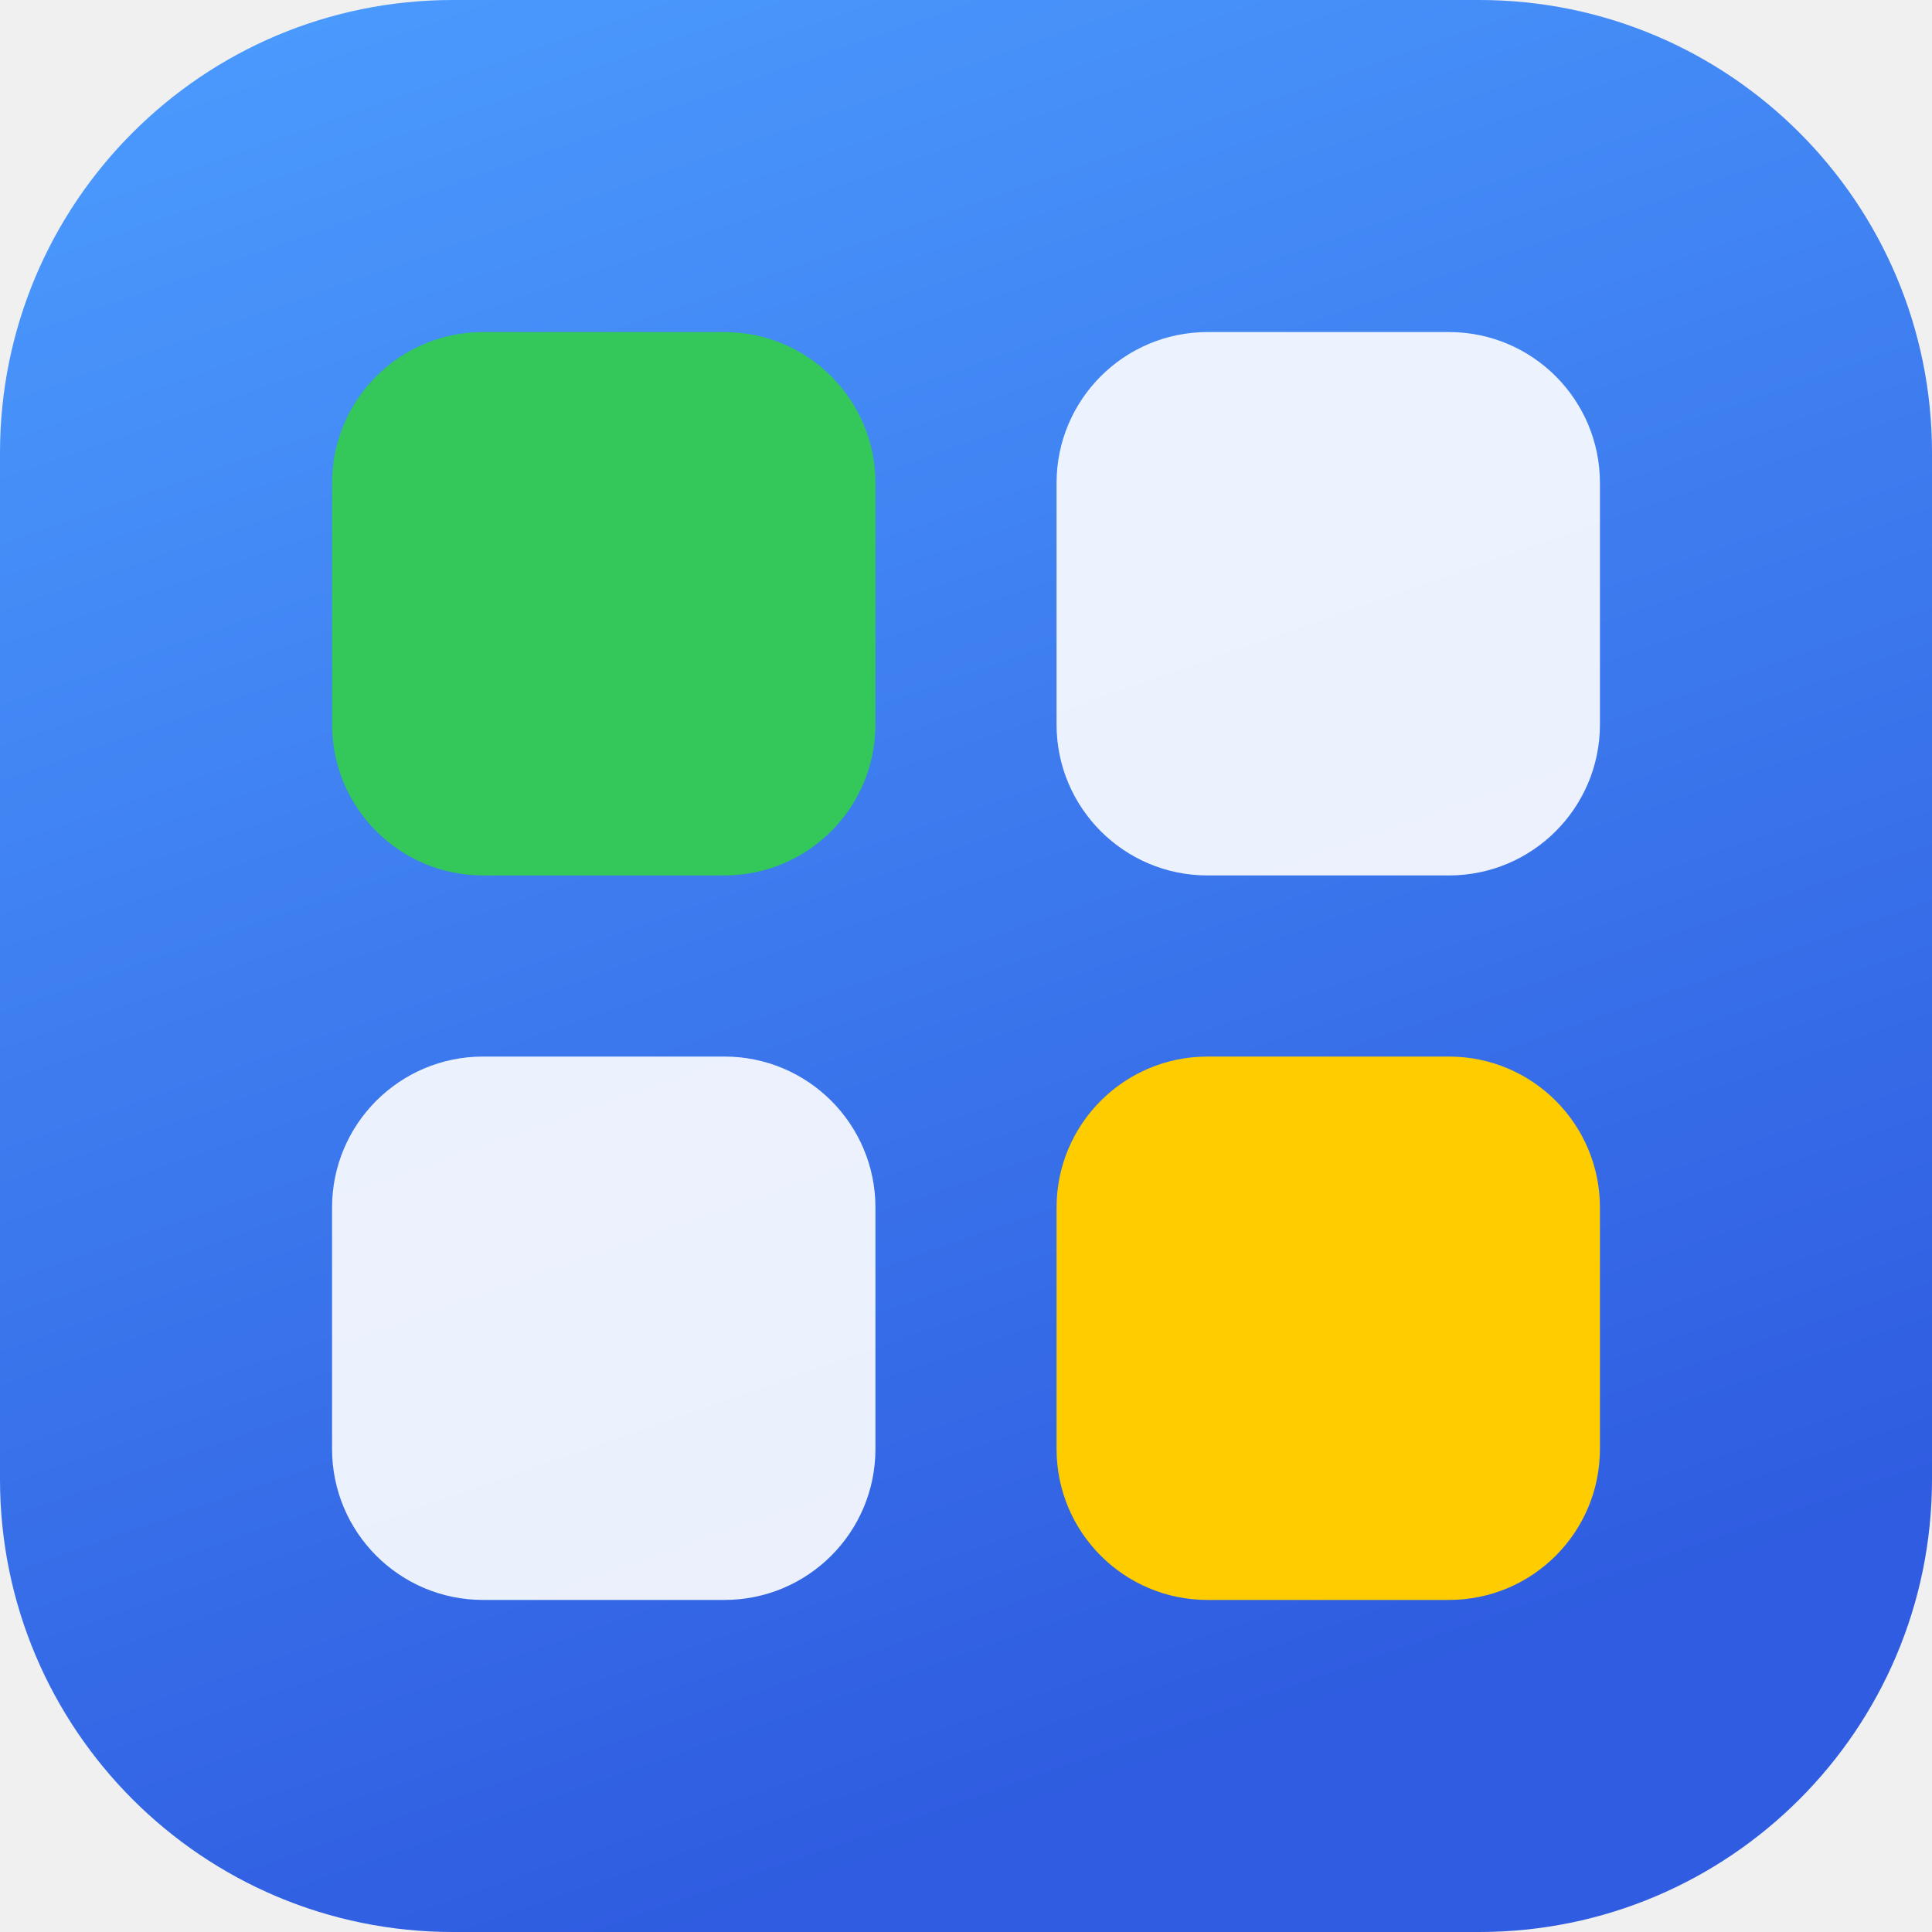
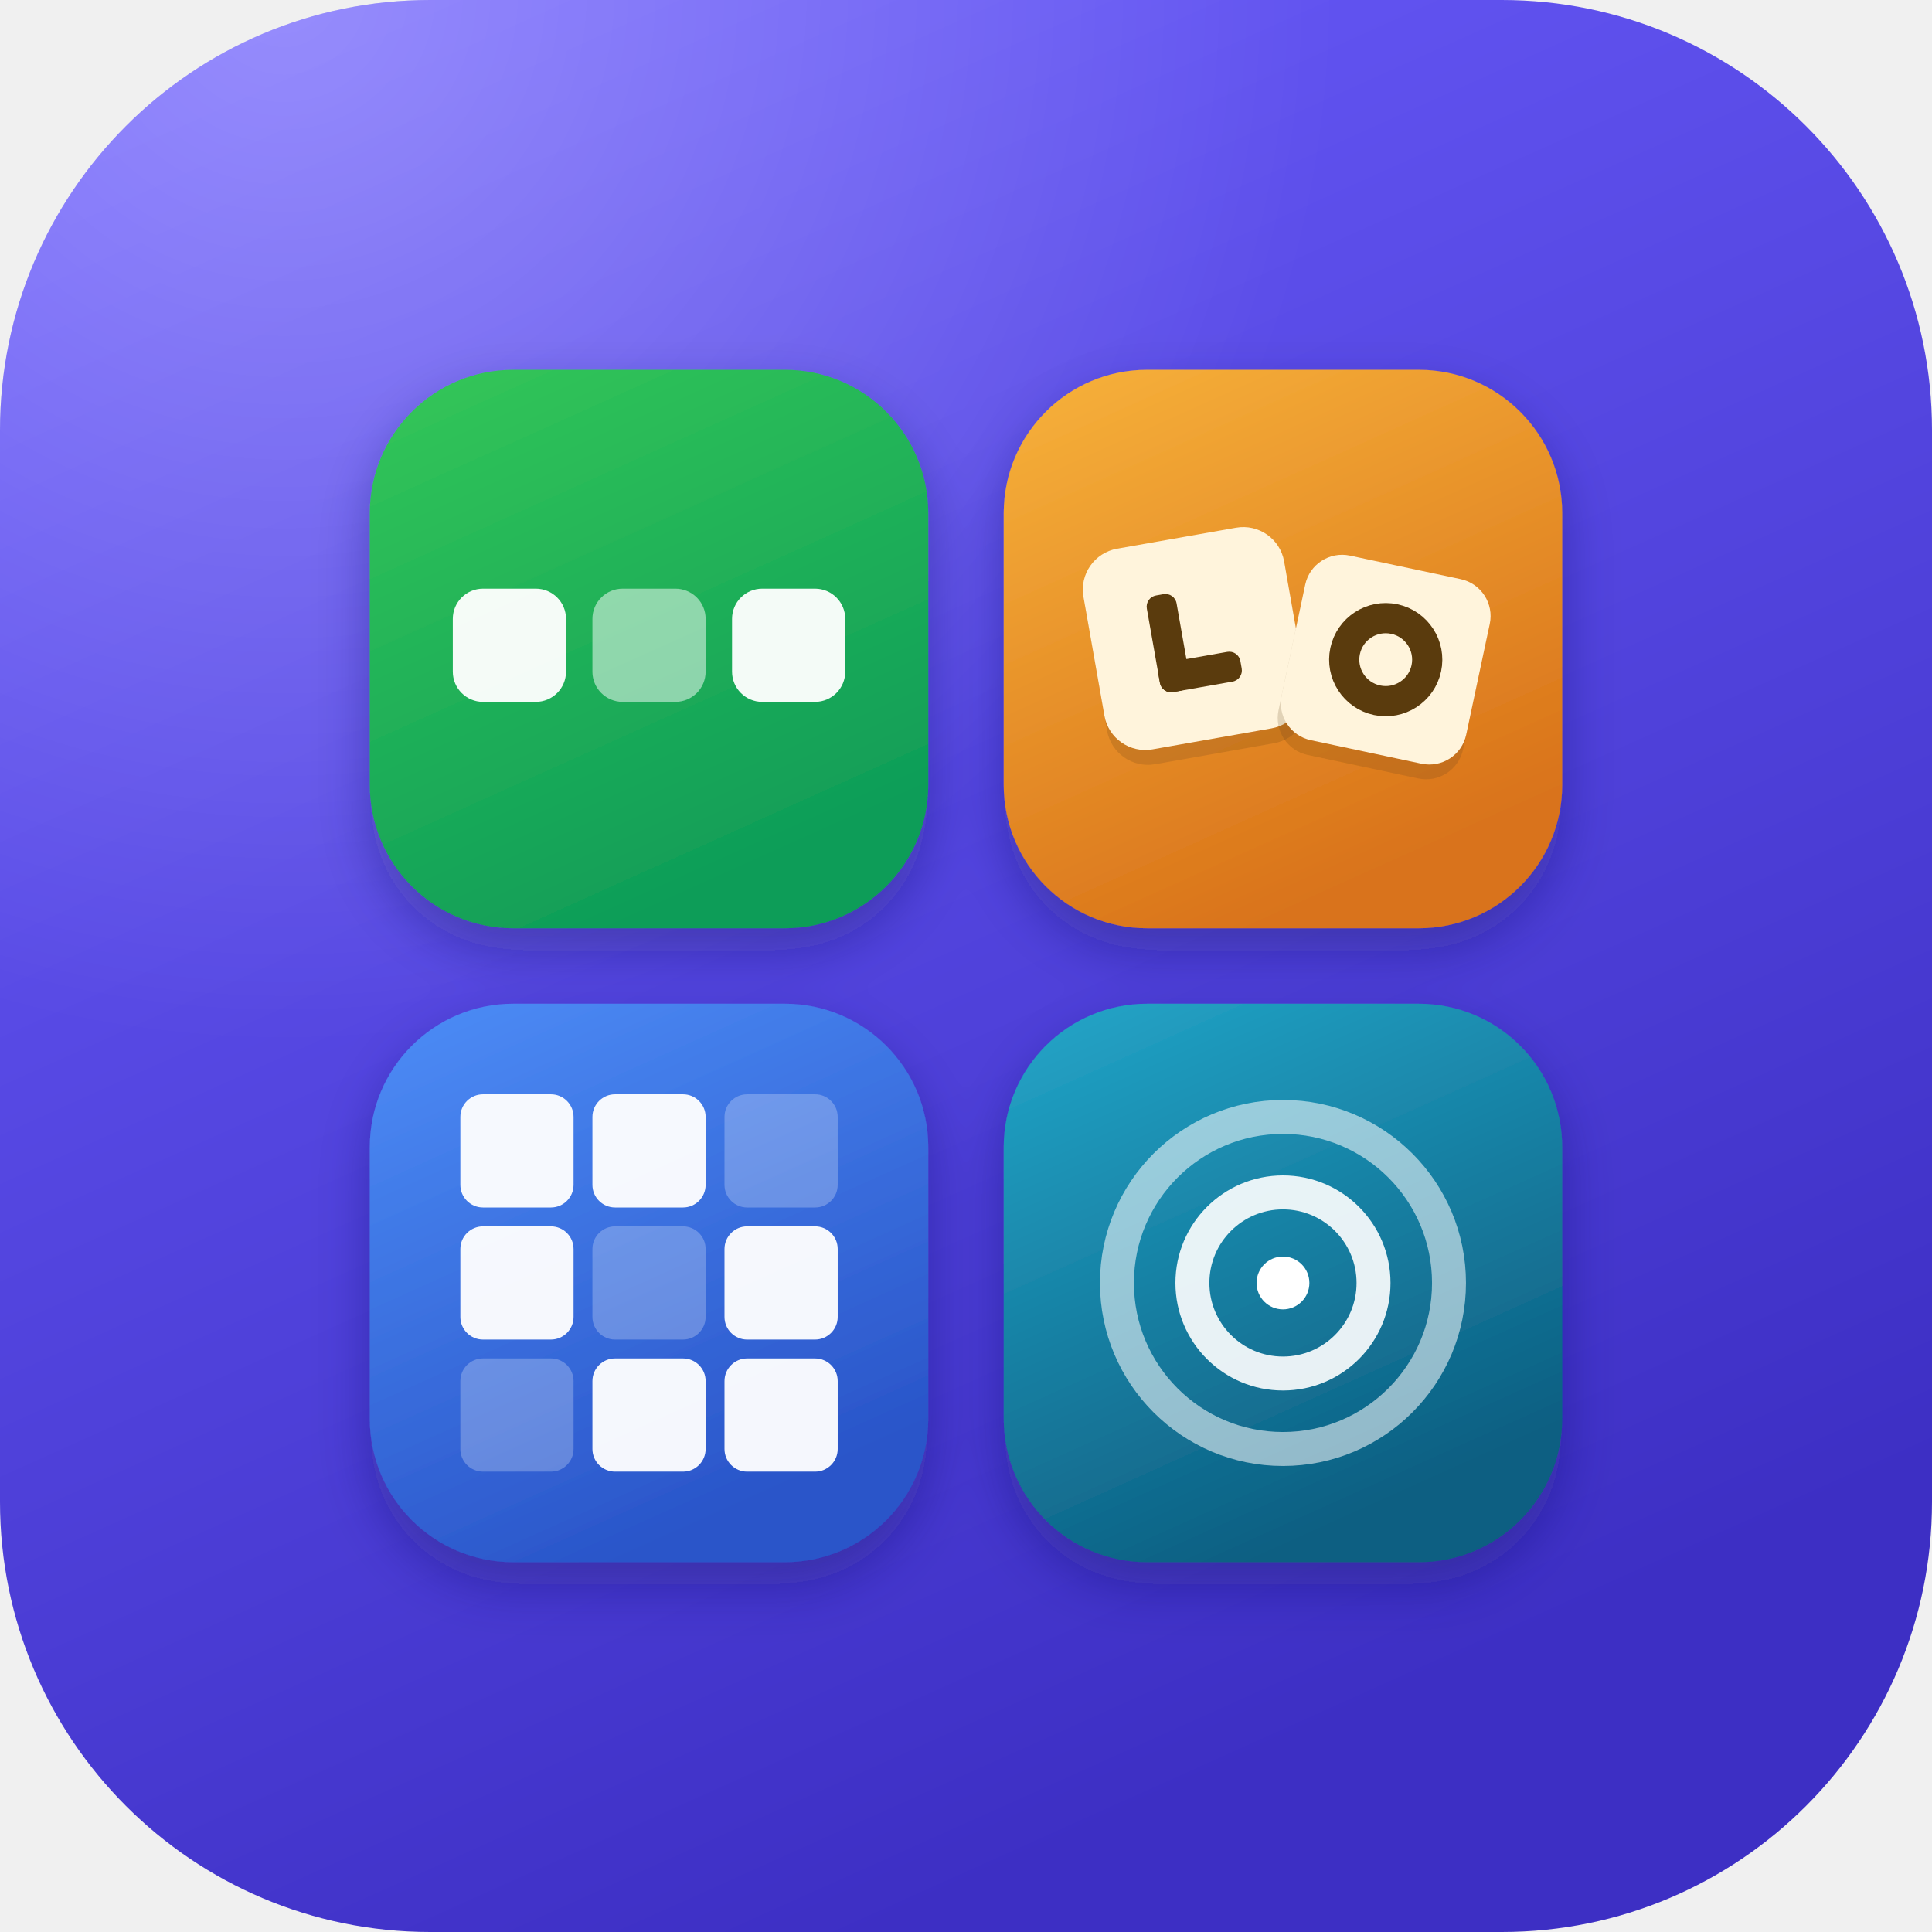
- <svg xmlns="http://www.w3.org/2000/svg" viewBox="0 0 64 64" width="64" height="64" role="img" aria-label="Game Hub">
+ <svg xmlns="http://www.w3.org/2000/svg" viewBox="0 0 512 512" width="512" height="512" role="img" aria-label="Giochi">
  <defs>
-     <linearGradient id="bg" x1="0" y1="0" x2="0.35" y2="1">
-       <stop offset="0" stop-color="#4c9dff" />
-       <stop offset="1" stop-color="#2f5ce0" />
+     <linearGradient id="fondo" x1="0" y1="0" x2="0.45" y2="1">
+       <stop offset="0" stop-color="#6d5fff" />
+       <stop offset="1" stop-color="#3d2fc4" />
    </linearGradient>
+     <linearGradient id="wordle" x1="0" y1="0" x2="0.45" y2="1">
+       <stop offset="0" stop-color="#34c759" />
+       <stop offset="1" stop-color="#0f9d58" />
+     </linearGradient>
+     <linearGradient id="scarabeo" x1="0" y1="0" x2="0.45" y2="1">
+       <stop offset="0" stop-color="#f7b23b" />
+       <stop offset="1" stop-color="#d9731a" />
+     </linearGradient>
+     <linearGradient id="cruciverba" x1="0" y1="0" x2="0.45" y2="1">
+       <stop offset="0" stop-color="#4d8df7" />
+       <stop offset="1" stop-color="#2a55c9" />
+     </linearGradient>
+     <linearGradient id="battaglia" x1="0" y1="0" x2="0.45" y2="1">
+       <stop offset="0" stop-color="#23a6c9" />
+       <stop offset="1" stop-color="#0d5f82" />
+     </linearGradient>
+     <radialGradient id="luce" cx="0.15" cy="0" r="0.9">
+       <stop offset="0" stop-color="#ffffff" stop-opacity="0.3" />
+       <stop offset="0.6" stop-color="#ffffff" stop-opacity="0" />
+     </radialGradient>
+     <filter id="ombra" x="-20%" y="-20%" width="140%" height="150%">
+       <feDropShadow dx="0" dy="6" stdDeviation="7" flood-color="#1b1460" flood-opacity="0.35" />
+     </filter>
  </defs>
-   <rect width="64" height="64" rx="15" fill="url(#bg)" />
-   <rect x="11" y="11" width="18" height="18" rx="5" fill="#34c759" />
-   <rect x="35" y="11" width="18" height="18" rx="5" fill="#ffffff" fill-opacity="0.9" />
-   <rect x="11" y="35" width="18" height="18" rx="5" fill="#ffffff" fill-opacity="0.9" />
-   <rect x="35" y="35" width="18" height="18" rx="5" fill="#ffcc00" />
+   <rect id="sfondo" width="512" height="512" rx="114" fill="url(#fondo)" />
+   <rect width="512" height="512" rx="114" fill="url(#luce)" />
+   <g filter="url(#ombra)">
+     <rect x="98" y="98" width="148" height="148" rx="38" fill="url(#wordle)" />
+     <rect x="120" y="156" width="30" height="30" rx="8" fill="#fff" fill-opacity="0.95" />
+     <rect x="157" y="156" width="30" height="30" rx="8" fill="#fff" fill-opacity="0.5" />
+     <rect x="194" y="156" width="30" height="30" rx="8" fill="#fff" fill-opacity="0.95" />
+     <rect x="266" y="98" width="148" height="148" rx="38" fill="url(#scarabeo)" />
+     <g transform="rotate(-10 318 172)">
+       <rect x="290" y="146" width="54" height="54" rx="11" fill="#5a3a0c" fill-opacity="0.18" />
+       <rect x="290" y="142" width="54" height="54" rx="11" fill="#fff4dc" />
+       <rect x="306" y="156" width="8" height="26" rx="3" fill="#5a3a0c" />
+       <rect x="306" y="174" width="22" height="8" rx="3" fill="#5a3a0c" />
+     </g>
+     <g transform="rotate(12 368 176)">
+       <rect x="342" y="154" width="50" height="50" rx="10" fill="#5a3a0c" fill-opacity="0.18" />
+       <rect x="342" y="150" width="50" height="50" rx="10" fill="#fff4dc" />
+       <circle cx="367" cy="175" r="11" fill="none" stroke="#5a3a0c" stroke-width="8" />
+     </g>
+     <rect x="98" y="266" width="148" height="148" rx="38" fill="url(#cruciverba)" />
+     <g fill="#fff" fill-opacity="0.95">
+       <rect x="122" y="290" width="30" height="30" rx="6" />
+       <rect x="157" y="290" width="30" height="30" rx="6" />
+       <rect x="192" y="290" width="30" height="30" rx="6" fill-opacity="0.25" />
+       <rect x="122" y="325" width="30" height="30" rx="6" />
+       <rect x="157" y="325" width="30" height="30" rx="6" fill-opacity="0.25" />
+       <rect x="192" y="325" width="30" height="30" rx="6" />
+       <rect x="122" y="360" width="30" height="30" rx="6" fill-opacity="0.25" />
+       <rect x="157" y="360" width="30" height="30" rx="6" />
+       <rect x="192" y="360" width="30" height="30" rx="6" />
+     </g>
+     <rect x="266" y="266" width="148" height="148" rx="38" fill="url(#battaglia)" />
+     <circle cx="340" cy="340" r="44" fill="none" stroke="#fff" stroke-opacity="0.55" stroke-width="9" />
+     <circle cx="340" cy="340" r="24" fill="none" stroke="#fff" stroke-opacity="0.9" stroke-width="9" />
+     <circle cx="340" cy="340" r="7" fill="#fff" />
+   </g>
</svg>
